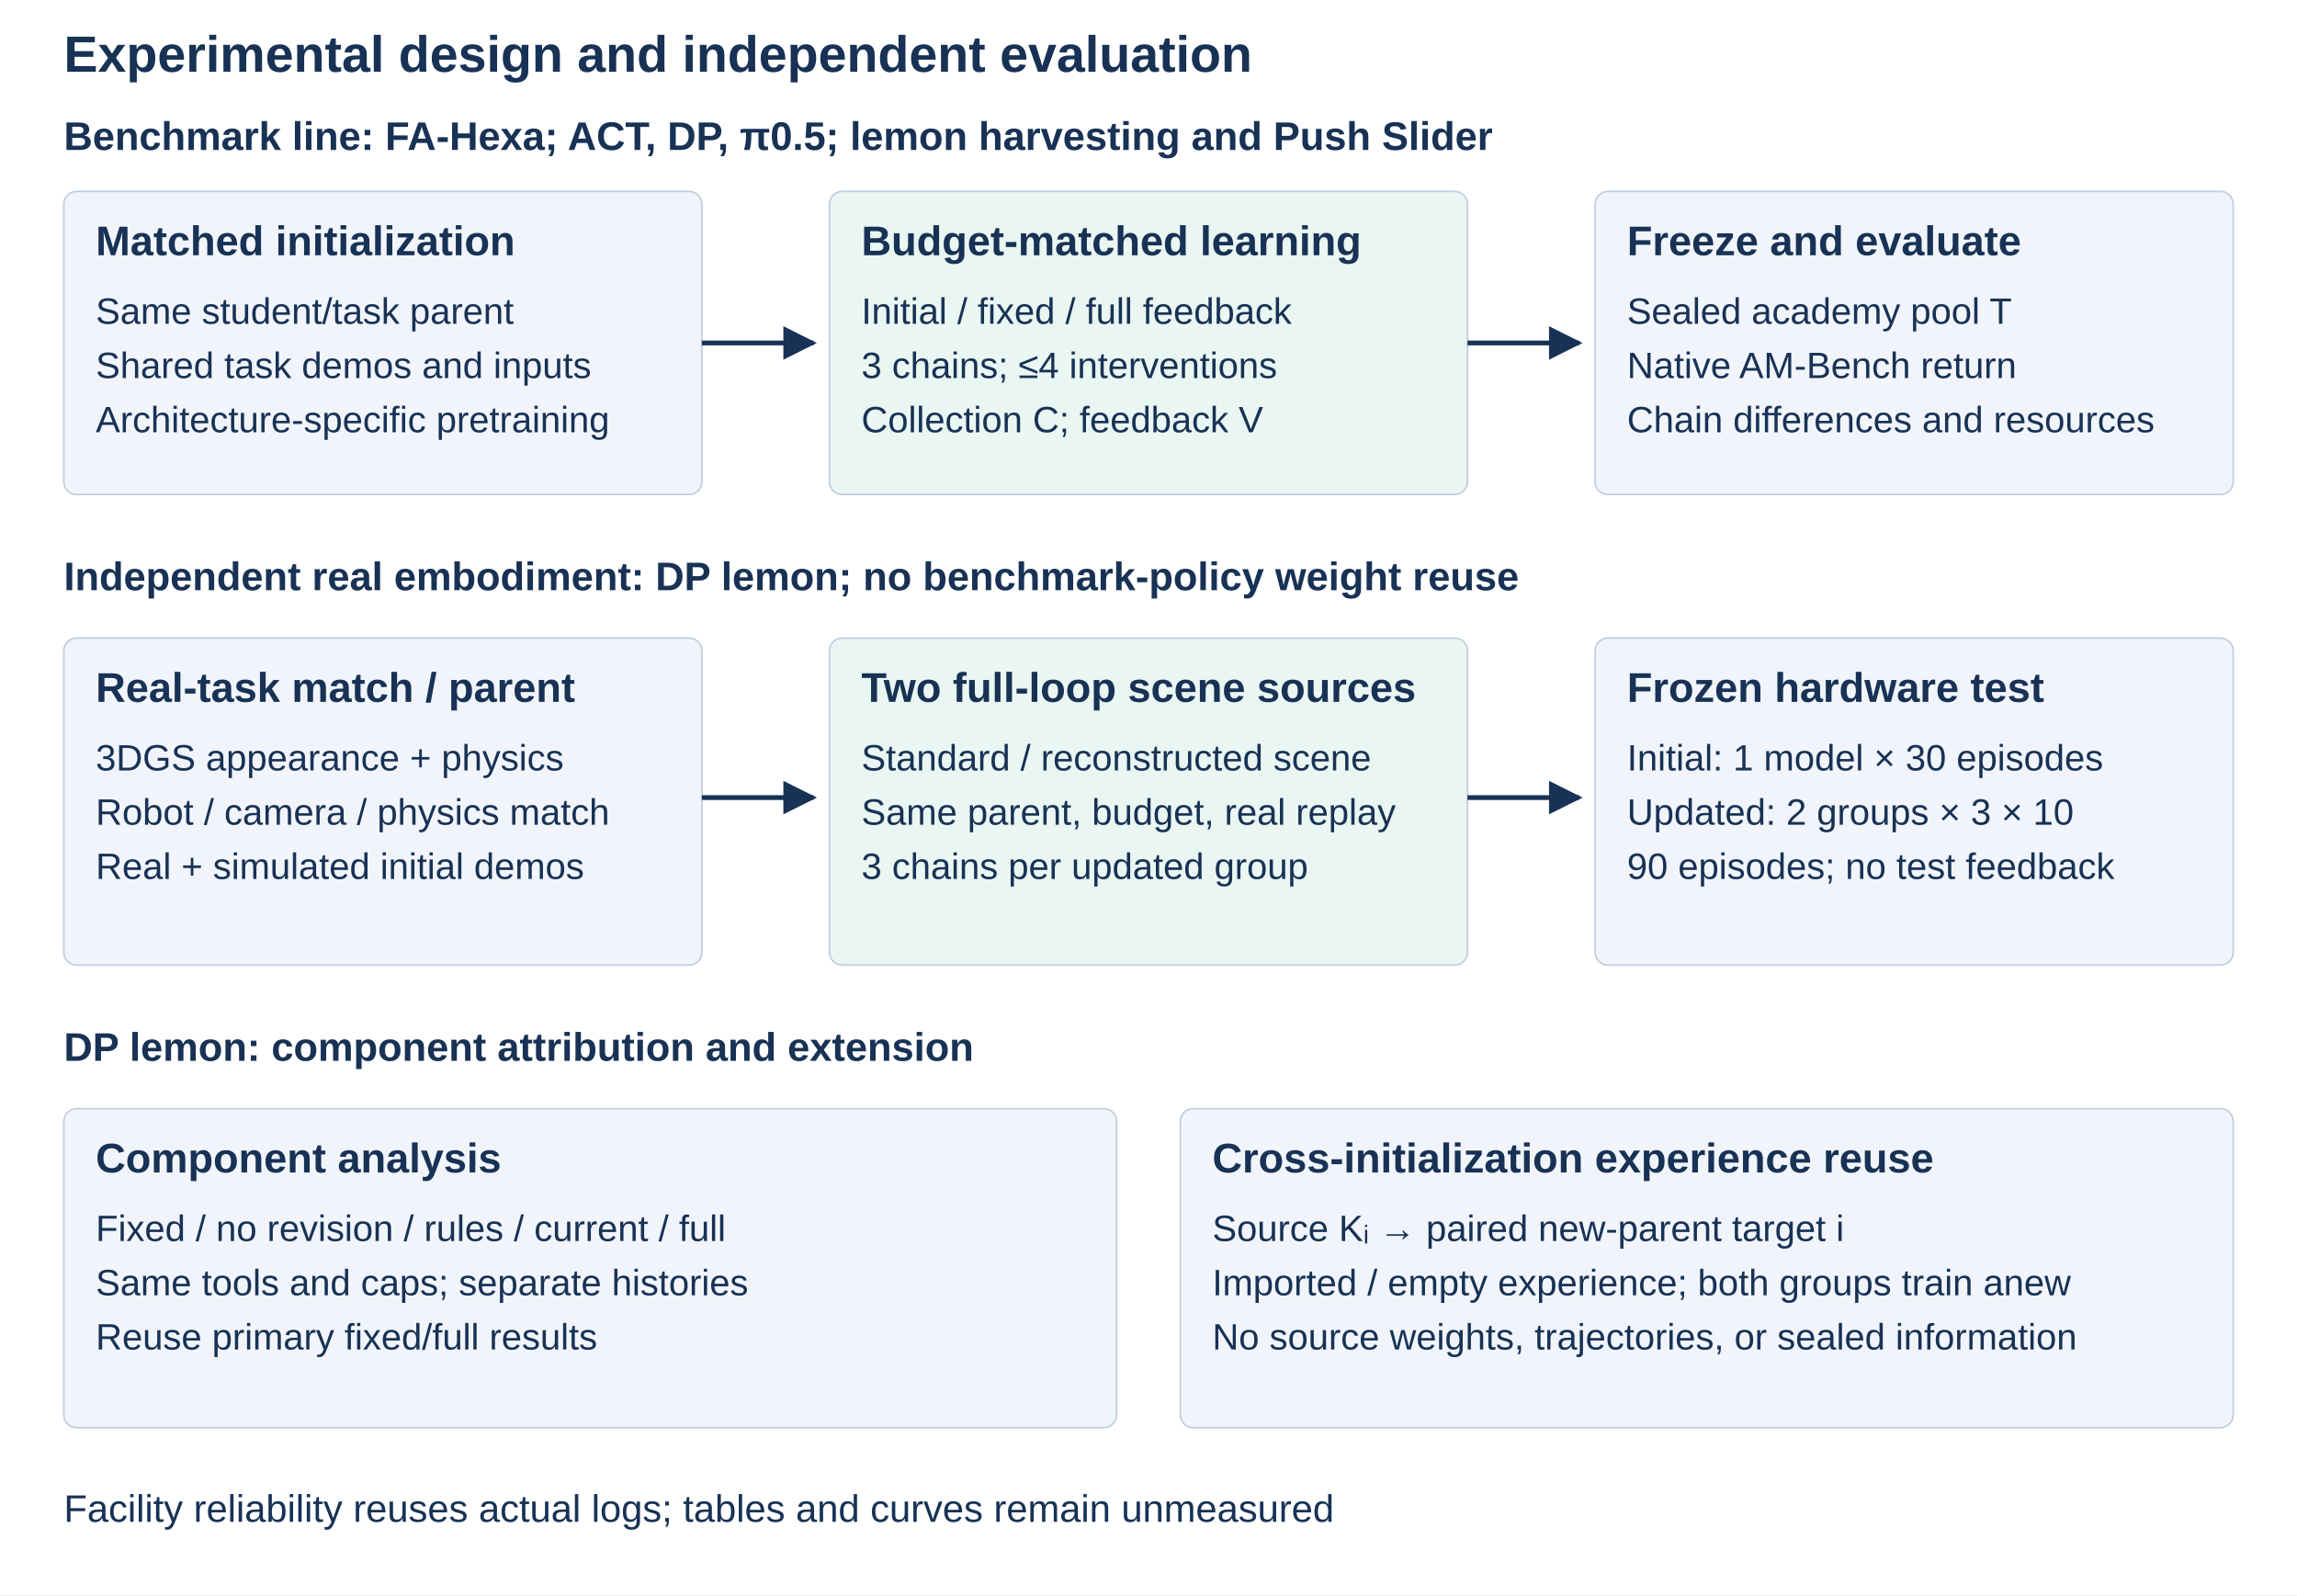
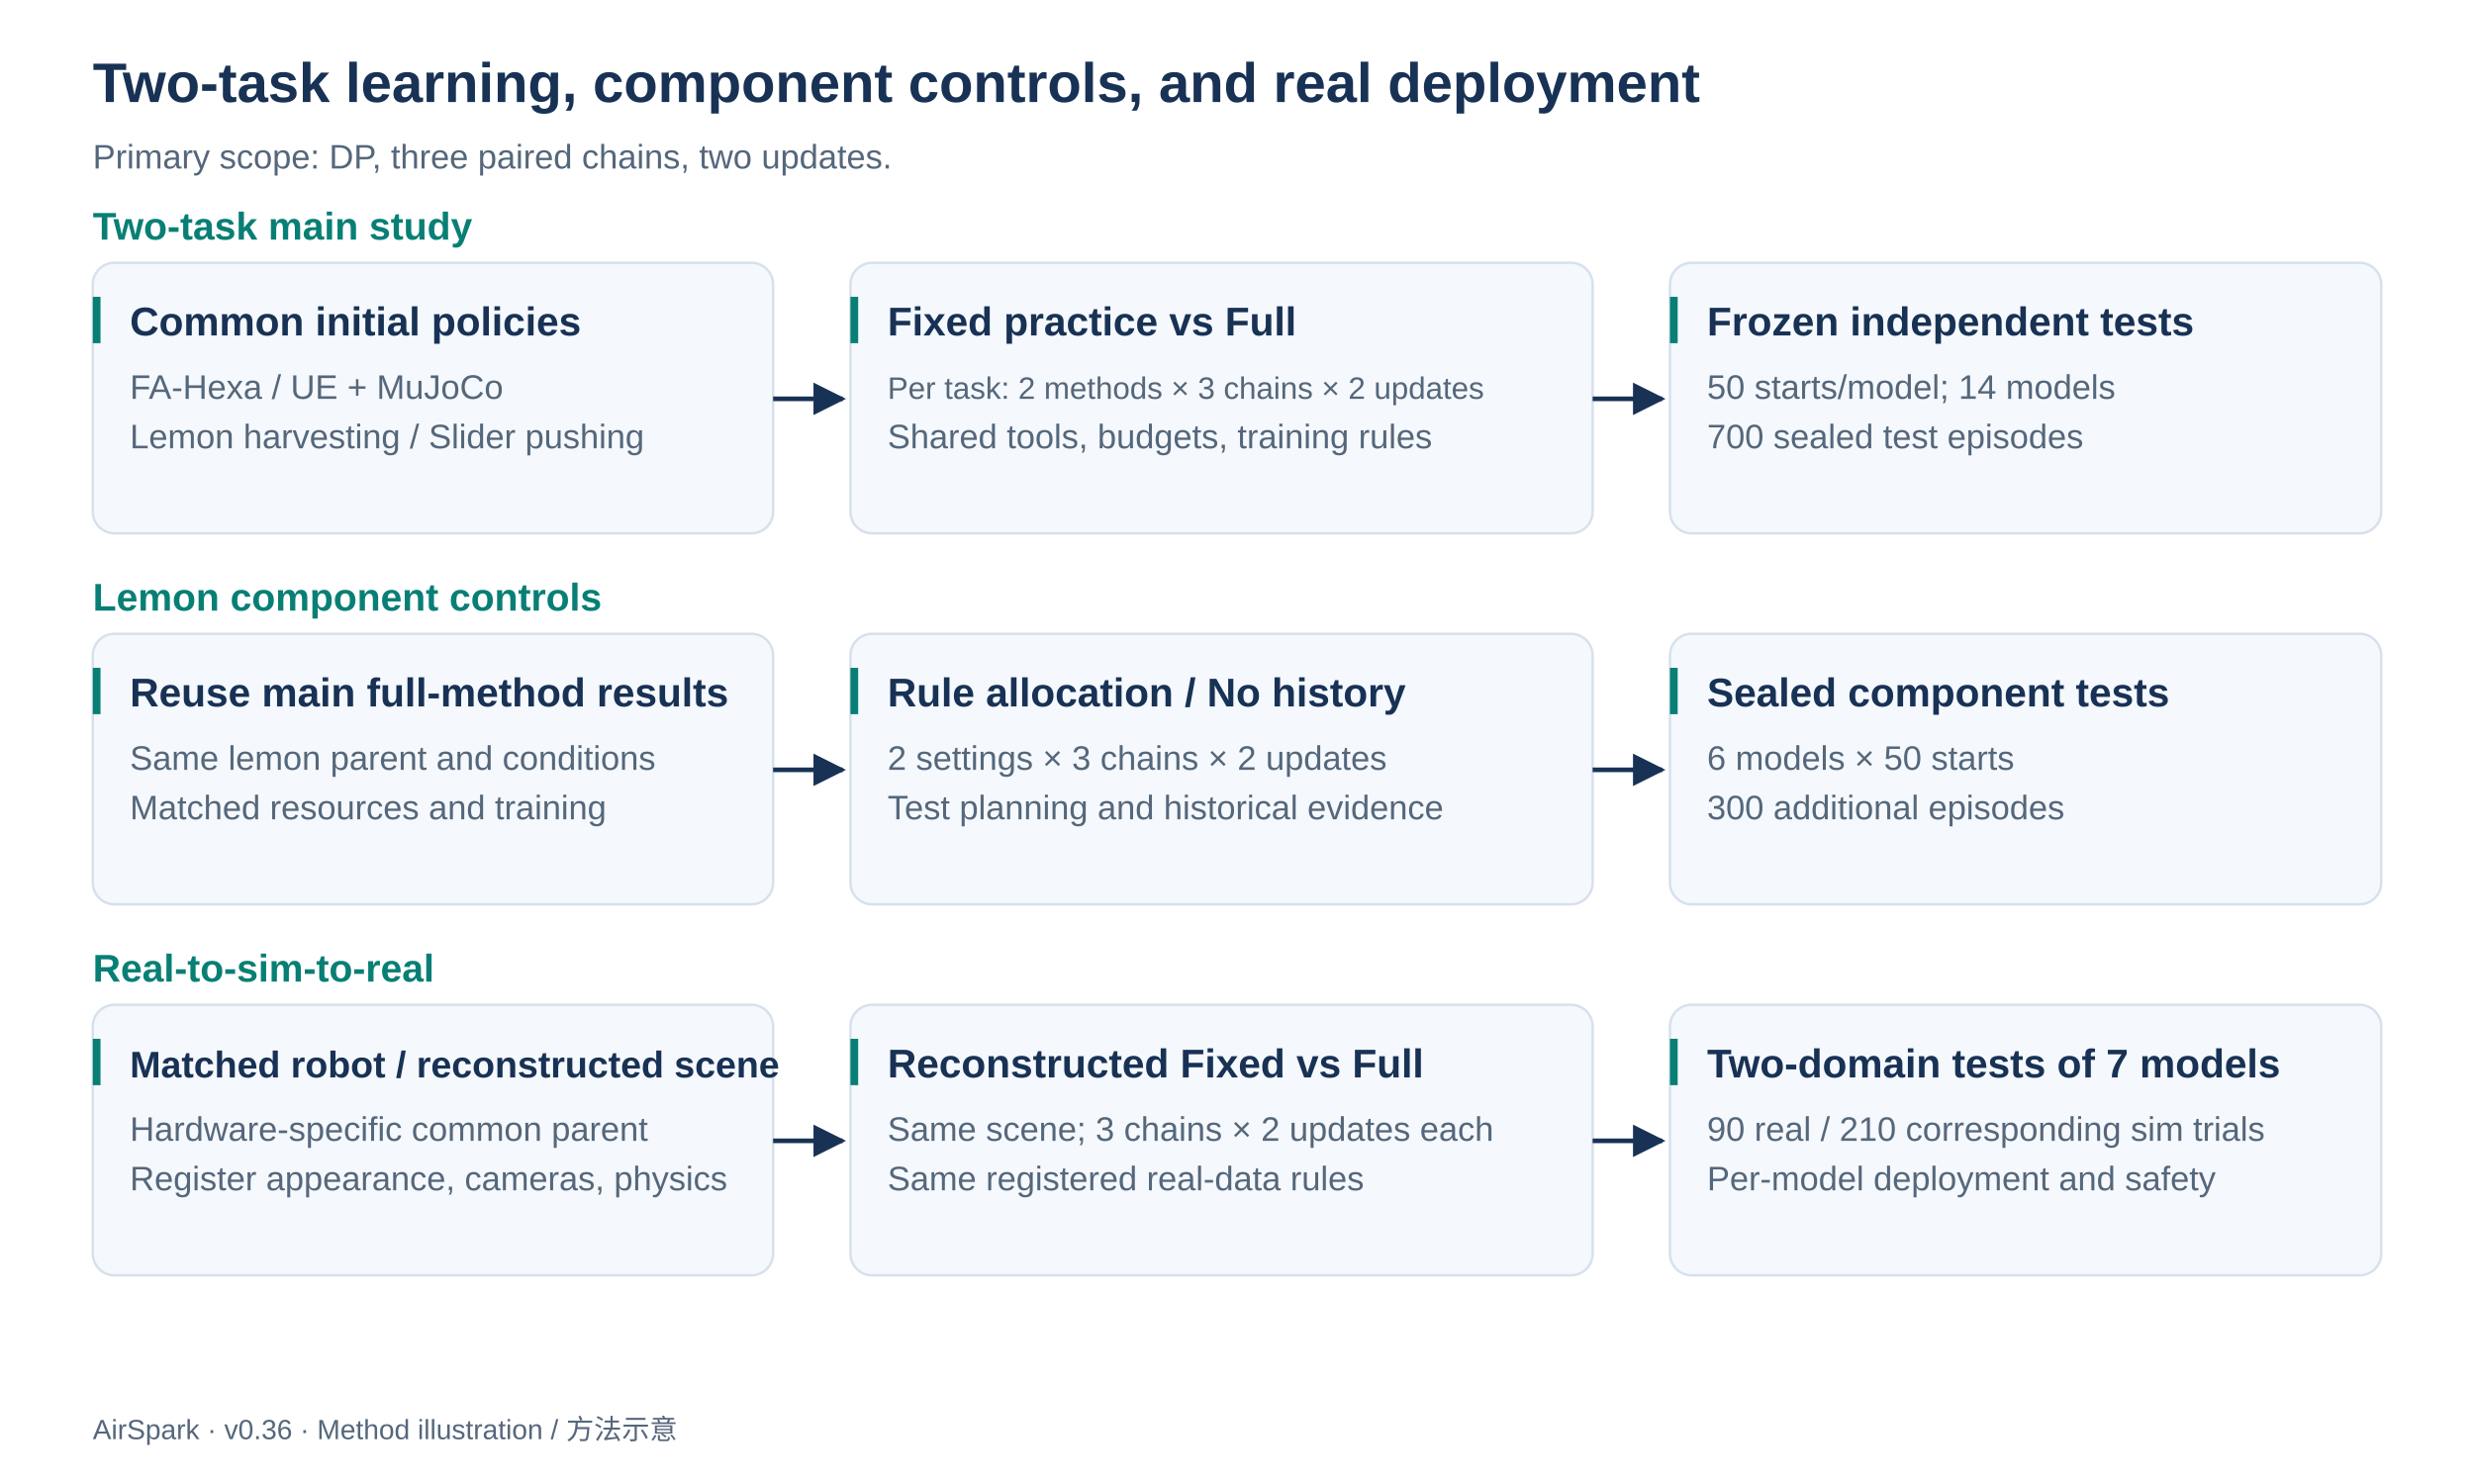
- <svg xmlns="http://www.w3.org/2000/svg" width="1440" height="1000" viewBox="0 0 1440 1000" role="img">
+ <svg xmlns="http://www.w3.org/2000/svg" width="1600" height="960" viewBox="0 0 1600 960" role="img">
  <defs>
-     <marker id="arrow" viewBox="0 0 10 10" refX="9" refY="5" markerWidth="7" markerHeight="7" orient="auto">
-       <path d="M0 0 L10 5 L0 10Z" fill="#183255" />
+     <marker id="navy" viewBox="0 0 10 10" refX="9" refY="5" markerWidth="7" markerHeight="7" orient="auto">
+       <path d="M0 0 L10 5 L0 10 Z" fill="#183255" />
+     </marker>
+     <marker id="teal" viewBox="0 0 10 10" refX="9" refY="5" markerWidth="7" markerHeight="7" orient="auto">
+       <path d="M0 0 L10 5 L0 10 Z" fill="#087f75" />
+     </marker>
+     <marker id="purple" viewBox="0 0 10 10" refX="9" refY="5" markerWidth="7" markerHeight="7" orient="auto">
+       <path d="M0 0 L10 5 L0 10 Z" fill="#7552a5" />
    </marker>
  </defs>
-   <rect width="1440" height="1000" fill="white" />
-   <g font-family="Microsoft YaHei,Arial,sans-serif" fill="#183255">
-     <text x="40" y="45" font-size="32" font-weight="700">Experimental design and independent evaluation</text>
-     <text x="40" y="94" font-size="25" font-weight="700">Benchmark line: FA-Hexa; ACT, DP, π0.5; lemon harvesting and Push Slider</text>
-     <rect x="40" y="120" width="400" height="190" rx="8" fill="#f1f5fb" stroke="#becddd" />
-     <text x="60" y="160" font-size="26" font-weight="700">Matched initialization</text>
-     <text x="60" y="203" font-size="23" font-weight="400">Same student/task parent</text>
-     <text x="60" y="237" font-size="23" font-weight="400">Shared task demos and inputs</text>
-     <text x="60" y="271" font-size="23" font-weight="400">Architecture-specific pretraining</text>
-     <rect x="520" y="120" width="400" height="190" rx="8" fill="#eaf6f2" stroke="#becddd" />
-     <text x="540" y="160" font-size="26" font-weight="700">Budget-matched learning</text>
-     <text x="540" y="203" font-size="23" font-weight="400">Initial / fixed / full feedback</text>
-     <text x="540" y="237" font-size="23" font-weight="400">3 chains; ≤4 interventions</text>
-     <text x="540" y="271" font-size="23" font-weight="400">Collection C; feedback V</text>
-     <rect x="1000" y="120" width="400" height="190" rx="8" fill="#f1f5fb" stroke="#becddd" />
-     <text x="1020" y="160" font-size="26" font-weight="700">Freeze and evaluate</text>
-     <text x="1020" y="203" font-size="23" font-weight="400">Sealed academy pool T</text>
-     <text x="1020" y="237" font-size="23" font-weight="400">Native AM-Bench return</text>
-     <text x="1020" y="271" font-size="23" font-weight="400">Chain differences and resources</text>
-     <path d="M440 215 H510" stroke="#183255" stroke-width="3" marker-end="url(#arrow)" />
-     <path d="M920 215 H990" stroke="#183255" stroke-width="3" marker-end="url(#arrow)" />
-     <text x="40" y="370" font-size="25" font-weight="700">Independent real embodiment: DP lemon; no benchmark-policy weight reuse</text>
-     <rect x="40" y="400" width="400" height="205" rx="8" fill="#f1f5fb" stroke="#becddd" />
-     <text x="60" y="440" font-size="26" font-weight="700">Real-task match / parent</text>
-     <text x="60" y="483" font-size="23" font-weight="400">3DGS appearance + physics</text>
-     <text x="60" y="517" font-size="23" font-weight="400">Robot / camera / physics match</text>
-     <text x="60" y="551" font-size="23" font-weight="400">Real + simulated initial demos</text>
-     <rect x="520" y="400" width="400" height="205" rx="8" fill="#eaf6f2" stroke="#becddd" />
-     <text x="540" y="440" font-size="26" font-weight="700">Two full-loop scene sources</text>
-     <text x="540" y="483" font-size="23" font-weight="400">Standard / reconstructed scene</text>
-     <text x="540" y="517" font-size="23" font-weight="400">Same parent, budget, real replay</text>
-     <text x="540" y="551" font-size="23" font-weight="400">3 chains per updated group</text>
-     <rect x="1000" y="400" width="400" height="205" rx="8" fill="#f1f5fb" stroke="#becddd" />
-     <text x="1020" y="440" font-size="26" font-weight="700">Frozen hardware test</text>
-     <text x="1020" y="483" font-size="23" font-weight="400">Initial: 1 model × 30 episodes</text>
-     <text x="1020" y="517" font-size="23" font-weight="400">Updated: 2 groups × 3 × 10</text>
-     <text x="1020" y="551" font-size="23" font-weight="400">90 episodes; no test feedback</text>
-     <path d="M440 500 H510" stroke="#183255" stroke-width="3" marker-end="url(#arrow)" />
-     <path d="M920 500 H990" stroke="#183255" stroke-width="3" marker-end="url(#arrow)" />
-     <text x="40" y="665" font-size="25" font-weight="700">DP lemon: component attribution and extension</text>
-     <rect x="40" y="695" width="660" height="200" rx="8" fill="#f1f5fb" stroke="#becddd" />
-     <text x="60" y="735" font-size="26" font-weight="700">Component analysis</text>
-     <text x="60" y="778" font-size="23" font-weight="400">Fixed / no revision / rules / current / full</text>
-     <text x="60" y="812" font-size="23" font-weight="400">Same tools and caps; separate histories</text>
-     <text x="60" y="846" font-size="23" font-weight="400">Reuse primary fixed/full results</text>
-     <rect x="740" y="695" width="660" height="200" rx="8" fill="#f1f5fb" stroke="#becddd" />
-     <text x="760" y="735" font-size="26" font-weight="700">Cross-initialization experience reuse</text>
-     <text x="760" y="778" font-size="23" font-weight="400">Source Kᵢ → paired new-parent target i</text>
-     <text x="760" y="812" font-size="23" font-weight="400">Imported / empty experience; both groups train anew</text>
-     <text x="760" y="846" font-size="23" font-weight="400">No source weights, trajectories, or sealed information</text>
-     <text x="40" y="954" font-size="24" font-weight="400">Facility reliability reuses actual logs; tables and curves remain unmeasured</text>
-   </g>
+   <rect width="1600" height="960" fill="white" />
+   <text x="60" y="66" fill="#183255" font-size="36" font-weight="700" font-family="Arial,Microsoft YaHei,Noto Sans CJK SC,sans-serif">Two-task learning, component controls, and real deployment</text>
+   <text x="60" y="109" fill="#55677b" font-size="22" font-weight="400" font-family="Arial,Microsoft YaHei,Noto Sans CJK SC,sans-serif">Primary scope: DP, three paired chains, two updates.</text>
+   <text x="60" y="155" fill="#087f75" font-size="25" font-weight="700" font-family="Arial,Microsoft YaHei,Noto Sans CJK SC,sans-serif">Two-task main study</text>
+   <rect x="60" y="170" width="440" height="175" rx="14" fill="#f5f8fc" stroke="#d7e1ec" stroke-width="1.6" />
+   <rect x="60" y="192" width="5" height="30" fill="#087f75" />
+   <text x="84" y="217" fill="#183255" font-size="26" font-weight="700" font-family="Arial,Microsoft YaHei,Noto Sans CJK SC,sans-serif">Common initial policies</text>
+   <text x="84" y="258" fill="#55677b" font-size="22" font-weight="400" font-family="Arial,Microsoft YaHei,Noto Sans CJK SC,sans-serif">FA-Hexa / UE + MuJoCo</text>
+   <text x="84" y="290" fill="#55677b" font-size="22" font-weight="400" font-family="Arial,Microsoft YaHei,Noto Sans CJK SC,sans-serif">Lemon harvesting / Slider pushing</text>
+   <rect x="550" y="170" width="480" height="175" rx="14" fill="#f5f8fc" stroke="#d7e1ec" stroke-width="1.6" />
+   <rect x="550" y="192" width="5" height="30" fill="#087f75" />
+   <text x="574" y="217" fill="#183255" font-size="26" font-weight="700" font-family="Arial,Microsoft YaHei,Noto Sans CJK SC,sans-serif">Fixed practice vs Full</text>
+   <text x="574" y="258" fill="#55677b" font-size="20" font-weight="400" font-family="Arial,Microsoft YaHei,Noto Sans CJK SC,sans-serif">Per task: 2 methods × 3 chains × 2 updates</text>
+   <text x="574" y="290" fill="#55677b" font-size="22" font-weight="400" font-family="Arial,Microsoft YaHei,Noto Sans CJK SC,sans-serif">Shared tools, budgets, training rules</text>
+   <rect x="1080" y="170" width="460" height="175" rx="14" fill="#f5f8fc" stroke="#d7e1ec" stroke-width="1.6" />
+   <rect x="1080" y="192" width="5" height="30" fill="#087f75" />
+   <text x="1104" y="217" fill="#183255" font-size="26" font-weight="700" font-family="Arial,Microsoft YaHei,Noto Sans CJK SC,sans-serif">Frozen independent tests</text>
+   <text x="1104" y="258" fill="#55677b" font-size="22" font-weight="400" font-family="Arial,Microsoft YaHei,Noto Sans CJK SC,sans-serif">50 starts/model; 14 models</text>
+   <text x="1104" y="290" fill="#55677b" font-size="22" font-weight="400" font-family="Arial,Microsoft YaHei,Noto Sans CJK SC,sans-serif">700 sealed test episodes</text>
+   <path d="M500 258 L545 258" fill="none" stroke="#183255" stroke-width="3" marker-end="url(#navy)" />
+   <path d="M1030 258 L1075 258" fill="none" stroke="#183255" stroke-width="3" marker-end="url(#navy)" />
+   <text x="60" y="395" fill="#087f75" font-size="25" font-weight="700" font-family="Arial,Microsoft YaHei,Noto Sans CJK SC,sans-serif">Lemon component controls</text>
+   <rect x="60" y="410" width="440" height="175" rx="14" fill="#f5f8fc" stroke="#d7e1ec" stroke-width="1.6" />
+   <rect x="60" y="432" width="5" height="30" fill="#087f75" />
+   <text x="84" y="457" fill="#183255" font-size="26" font-weight="700" font-family="Arial,Microsoft YaHei,Noto Sans CJK SC,sans-serif">Reuse main full-method results</text>
+   <text x="84" y="498" fill="#55677b" font-size="22" font-weight="400" font-family="Arial,Microsoft YaHei,Noto Sans CJK SC,sans-serif">Same lemon parent and conditions</text>
+   <text x="84" y="530" fill="#55677b" font-size="22" font-weight="400" font-family="Arial,Microsoft YaHei,Noto Sans CJK SC,sans-serif">Matched resources and training</text>
+   <rect x="550" y="410" width="480" height="175" rx="14" fill="#f5f8fc" stroke="#d7e1ec" stroke-width="1.6" />
+   <rect x="550" y="432" width="5" height="30" fill="#087f75" />
+   <text x="574" y="457" fill="#183255" font-size="26" font-weight="700" font-family="Arial,Microsoft YaHei,Noto Sans CJK SC,sans-serif">Rule allocation / No history</text>
+   <text x="574" y="498" fill="#55677b" font-size="22" font-weight="400" font-family="Arial,Microsoft YaHei,Noto Sans CJK SC,sans-serif">2 settings × 3 chains × 2 updates</text>
+   <text x="574" y="530" fill="#55677b" font-size="22" font-weight="400" font-family="Arial,Microsoft YaHei,Noto Sans CJK SC,sans-serif">Test planning and historical evidence</text>
+   <rect x="1080" y="410" width="460" height="175" rx="14" fill="#f5f8fc" stroke="#d7e1ec" stroke-width="1.6" />
+   <rect x="1080" y="432" width="5" height="30" fill="#087f75" />
+   <text x="1104" y="457" fill="#183255" font-size="26" font-weight="700" font-family="Arial,Microsoft YaHei,Noto Sans CJK SC,sans-serif">Sealed component tests</text>
+   <text x="1104" y="498" fill="#55677b" font-size="22" font-weight="400" font-family="Arial,Microsoft YaHei,Noto Sans CJK SC,sans-serif">6 models × 50 starts</text>
+   <text x="1104" y="530" fill="#55677b" font-size="22" font-weight="400" font-family="Arial,Microsoft YaHei,Noto Sans CJK SC,sans-serif">300 additional episodes</text>
+   <path d="M500 498 L545 498" fill="none" stroke="#183255" stroke-width="3" marker-end="url(#navy)" />
+   <path d="M1030 498 L1075 498" fill="none" stroke="#183255" stroke-width="3" marker-end="url(#navy)" />
+   <text x="60" y="635" fill="#087f75" font-size="25" font-weight="700" font-family="Arial,Microsoft YaHei,Noto Sans CJK SC,sans-serif">Real-to-sim-to-real</text>
+   <rect x="60" y="650" width="440" height="175" rx="14" fill="#f5f8fc" stroke="#d7e1ec" stroke-width="1.6" />
+   <rect x="60" y="672" width="5" height="30" fill="#087f75" />
+   <text x="84" y="697" fill="#183255" font-size="24" font-weight="700" font-family="Arial,Microsoft YaHei,Noto Sans CJK SC,sans-serif">Matched robot / reconstructed scene</text>
+   <text x="84" y="738" fill="#55677b" font-size="22" font-weight="400" font-family="Arial,Microsoft YaHei,Noto Sans CJK SC,sans-serif">Hardware-specific common parent</text>
+   <text x="84" y="770" fill="#55677b" font-size="22" font-weight="400" font-family="Arial,Microsoft YaHei,Noto Sans CJK SC,sans-serif">Register appearance, cameras, physics</text>
+   <rect x="550" y="650" width="480" height="175" rx="14" fill="#f5f8fc" stroke="#d7e1ec" stroke-width="1.6" />
+   <rect x="550" y="672" width="5" height="30" fill="#087f75" />
+   <text x="574" y="697" fill="#183255" font-size="26" font-weight="700" font-family="Arial,Microsoft YaHei,Noto Sans CJK SC,sans-serif">Reconstructed Fixed vs Full</text>
+   <text x="574" y="738" fill="#55677b" font-size="22" font-weight="400" font-family="Arial,Microsoft YaHei,Noto Sans CJK SC,sans-serif">Same scene; 3 chains × 2 updates each</text>
+   <text x="574" y="770" fill="#55677b" font-size="22" font-weight="400" font-family="Arial,Microsoft YaHei,Noto Sans CJK SC,sans-serif">Same registered real-data rules</text>
+   <rect x="1080" y="650" width="460" height="175" rx="14" fill="#f5f8fc" stroke="#d7e1ec" stroke-width="1.6" />
+   <rect x="1080" y="672" width="5" height="30" fill="#087f75" />
+   <text x="1104" y="697" fill="#183255" font-size="26" font-weight="700" font-family="Arial,Microsoft YaHei,Noto Sans CJK SC,sans-serif">Two-domain tests of 7 models</text>
+   <text x="1104" y="738" fill="#55677b" font-size="22" font-weight="400" font-family="Arial,Microsoft YaHei,Noto Sans CJK SC,sans-serif">90 real / 210 corresponding sim trials</text>
+   <text x="1104" y="770" fill="#55677b" font-size="22" font-weight="400" font-family="Arial,Microsoft YaHei,Noto Sans CJK SC,sans-serif">Per-model deployment and safety</text>
+   <path d="M500 738 L545 738" fill="none" stroke="#183255" stroke-width="3" marker-end="url(#navy)" />
+   <path d="M1030 738 L1075 738" fill="none" stroke="#183255" stroke-width="3" marker-end="url(#navy)" />
+   <text x="60" y="931" fill="#55677b" font-size="18" font-weight="400" font-family="Arial,Microsoft YaHei,Noto Sans CJK SC,sans-serif">AirSpark  ·  v0.36  ·  Method illustration / 方法示意</text>
</svg>
